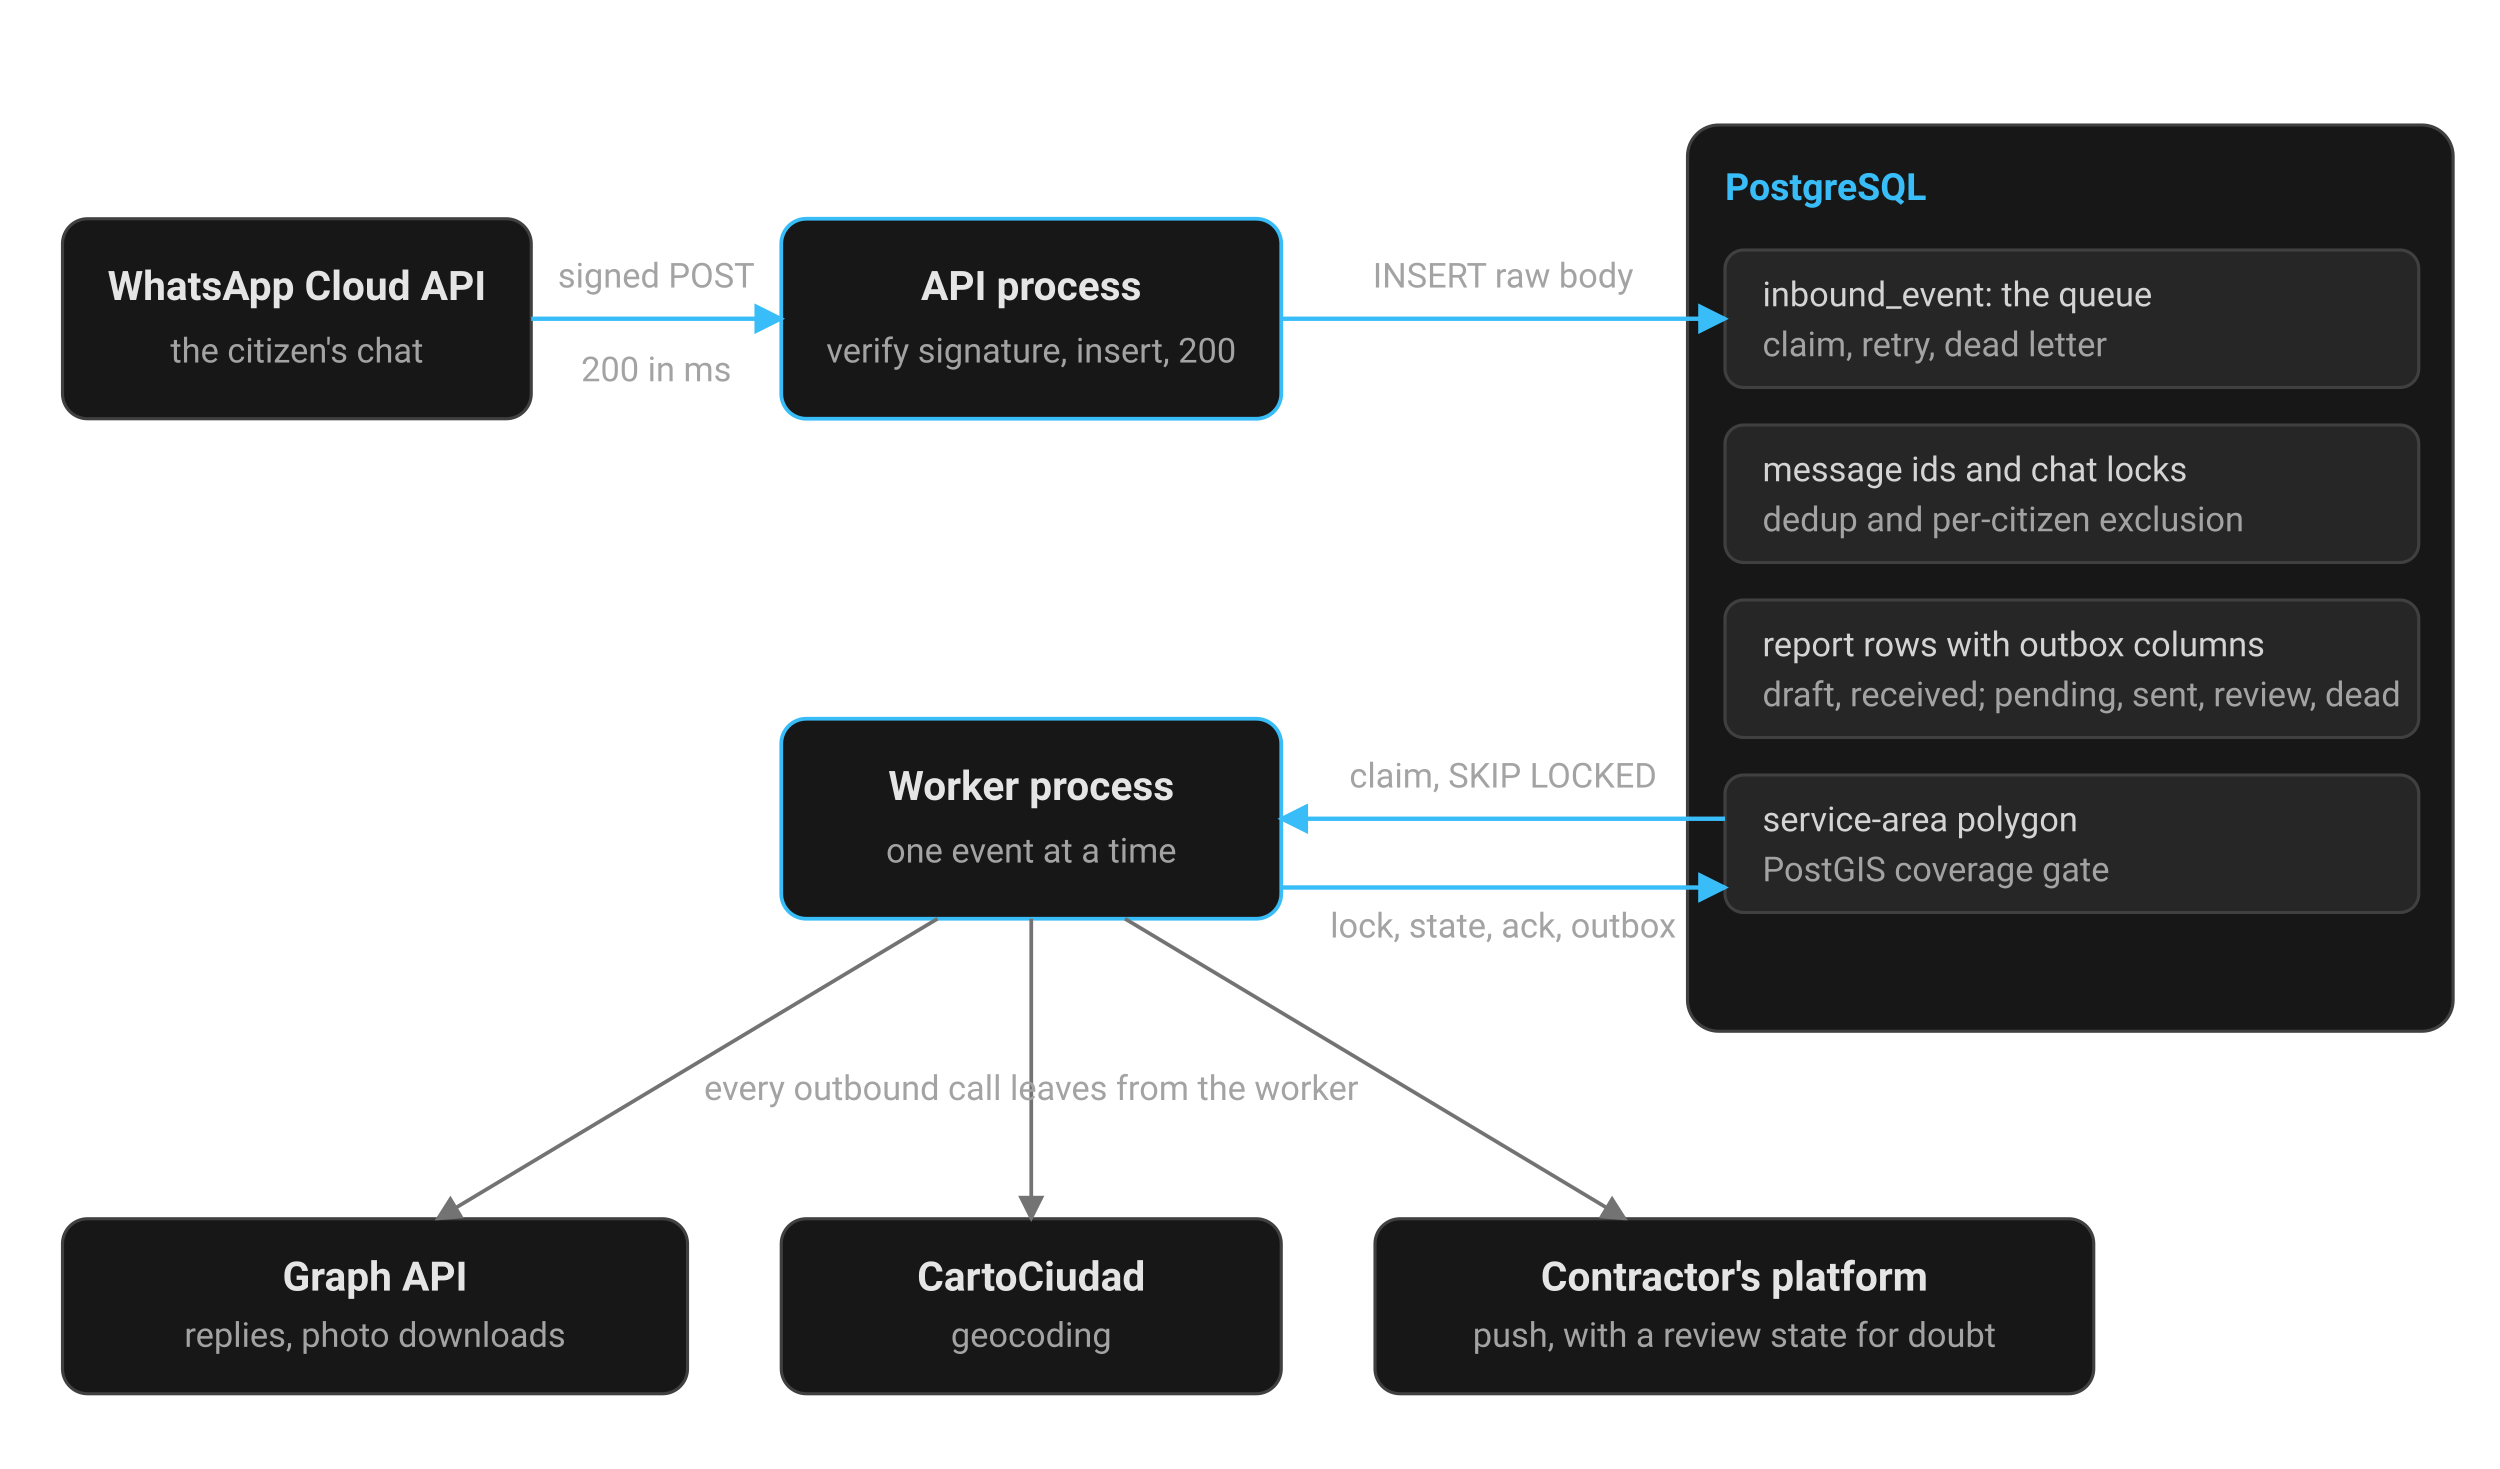
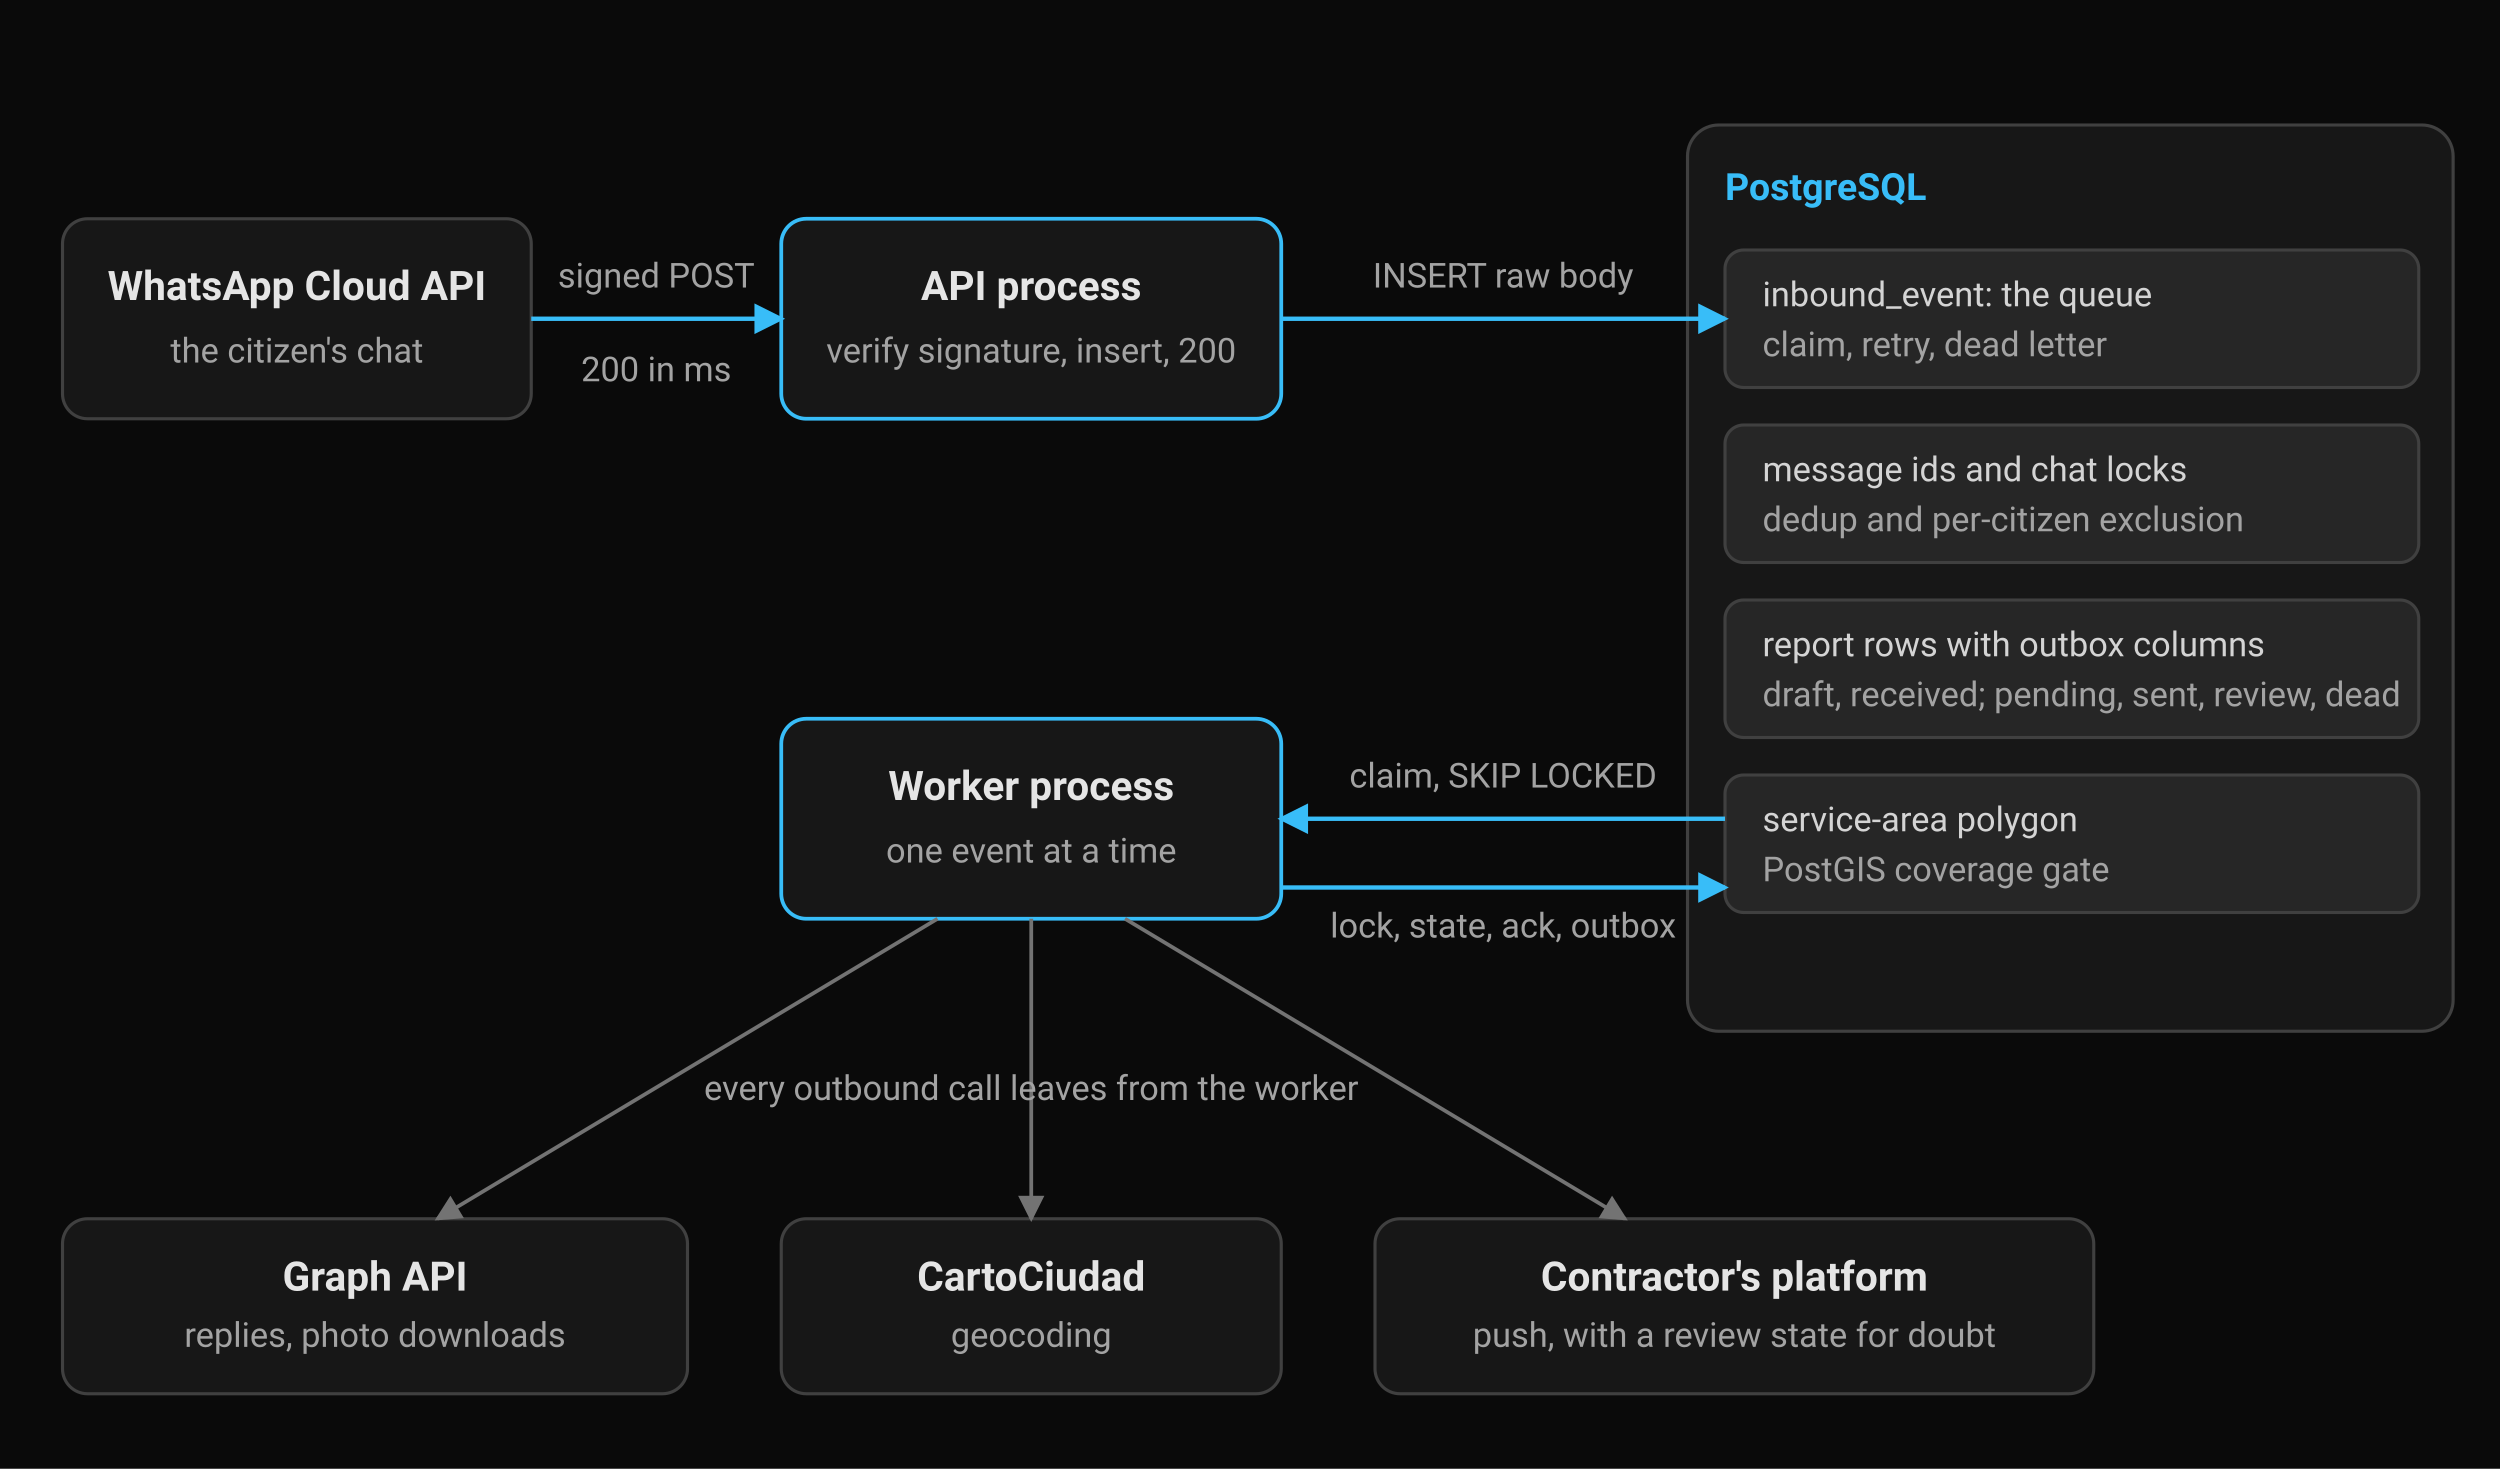
<svg xmlns="http://www.w3.org/2000/svg" viewBox="0 0 800 470" width="800" height="470" role="img" aria-labelledby="title desc">
  <style>
+     /* Opaque page colour: the figure stays legible outside the site (own tab, feed readers). */
+     svg { background: #0a0a0a; }
    .box { fill: #171717; stroke: #404040; stroke-width: 1; }
    .box-accent { fill: #171717; stroke: #38bdf8; stroke-width: 1.2; }
    .inner { fill: #262626; stroke: #404040; stroke-width: 1; }
    .t { font: 600 13px ui-sans-serif, system-ui, -apple-system, "Segoe UI", Roboto, sans-serif; fill: #e5e5e5; }
    .s { font: 11px ui-sans-serif, system-ui, -apple-system, "Segoe UI", Roboto, sans-serif; fill: #a3a3a3; }
    .k { font: 600 12px ui-sans-serif, system-ui, -apple-system, "Segoe UI", Roboto, sans-serif; fill: #38bdf8; }
    .lbl { font: 11px ui-sans-serif, system-ui, -apple-system, "Segoe UI", Roboto, sans-serif; fill: #d4d4d4; }
    .arrow { stroke: #38bdf8; stroke-width: 1.4; fill: none; }
    .arrow-dim { stroke: #737373; stroke-width: 1.2; fill: none; }
  </style>
  <defs>
    <marker id="ah" viewBox="0 0 8 8" refX="7" refY="4" markerWidth="7" markerHeight="7" orient="auto">
      <path d="M 0 0 L 8 4 L 0 8 z" fill="#38bdf8" />
    </marker>
    <marker id="ahd" viewBox="0 0 8 8" refX="7" refY="4" markerWidth="7" markerHeight="7" orient="auto">
      <path d="M 0 0 L 8 4 L 0 8 z" fill="#737373" />
    </marker>
  </defs>
+   <rect width="100%" height="100%" fill="#0a0a0a" />
  <rect class="box" x="20" y="70" width="150" height="64" rx="8" />
  <text class="t" x="95" y="96" text-anchor="middle">WhatsApp Cloud API</text>
  <text class="s" x="95" y="116" text-anchor="middle">the citizen's chat</text>
  <rect class="box-accent" x="250" y="70" width="160" height="64" rx="8" />
  <text class="t" x="330" y="96" text-anchor="middle">API process</text>
  <text class="s" x="330" y="116" text-anchor="middle">verify signature, insert, 200</text>
  <rect class="box-accent" x="250" y="230" width="160" height="64" rx="8" />
  <text class="t" x="330" y="256" text-anchor="middle">Worker process</text>
  <text class="s" x="330" y="276" text-anchor="middle">one event at a time</text>
  <rect class="box" x="540" y="40" width="245" height="290" rx="10" />
  <text class="k" x="552" y="64">PostgreSQL</text>
  <rect class="inner" x="552" y="80" width="222" height="44" rx="6" />
  <text class="lbl" x="564" y="98">inbound_event: the queue</text>
  <text class="s" x="564" y="114">claim, retry, dead letter</text>
  <rect class="inner" x="552" y="136" width="222" height="44" rx="6" />
  <text class="lbl" x="564" y="154">message ids and chat locks</text>
  <text class="s" x="564" y="170">dedup and per-citizen exclusion</text>
  <rect class="inner" x="552" y="192" width="222" height="44" rx="6" />
  <text class="lbl" x="564" y="210">report rows with outbox columns</text>
  <text class="s" x="564" y="226">draft, received; pending, sent, review, dead</text>
  <rect class="inner" x="552" y="248" width="222" height="44" rx="6" />
  <text class="lbl" x="564" y="266">service-area polygon</text>
  <text class="s" x="564" y="282">PostGIS coverage gate</text>
  <path class="arrow" d="M 170 102 L 250 102" marker-end="url(#ah)" />
  <text class="s" x="210" y="92" text-anchor="middle">signed POST</text>
  <text class="s" x="210" y="122" text-anchor="middle">200 in ms</text>
  <path class="arrow" d="M 410 102 L 552 102" marker-end="url(#ah)" />
  <text class="s" x="481" y="92" text-anchor="middle">INSERT raw body</text>
  <path class="arrow" d="M 552 262 L 410 262" marker-end="url(#ah)" />
  <text class="s" x="481" y="252" text-anchor="middle">claim, SKIP LOCKED</text>
  <path class="arrow" d="M 410 284 L 552 284" marker-end="url(#ah)" />
  <text class="s" x="481" y="300" text-anchor="middle">lock, state, ack, outbox</text>
  <rect class="box" x="20" y="390" width="200" height="56" rx="8" />
  <text class="t" x="120" y="413" text-anchor="middle">Graph API</text>
  <text class="s" x="120" y="431" text-anchor="middle">replies, photo downloads</text>
  <rect class="box" x="250" y="390" width="160" height="56" rx="8" />
  <text class="t" x="330" y="413" text-anchor="middle">CartoCiudad</text>
  <text class="s" x="330" y="431" text-anchor="middle">geocoding</text>
  <rect class="box" x="440" y="390" width="230" height="56" rx="8" />
  <text class="t" x="555" y="413" text-anchor="middle">Contractor's platform</text>
  <text class="s" x="555" y="431" text-anchor="middle">push, with a review state for doubt</text>
  <path class="arrow-dim" d="M 300 294 L 140 390" marker-end="url(#ahd)" />
  <path class="arrow-dim" d="M 330 294 L 330 390" marker-end="url(#ahd)" />
  <path class="arrow-dim" d="M 360 294 L 520 390" marker-end="url(#ahd)" />
  <text class="s" x="330" y="352" text-anchor="middle">every outbound call leaves from the worker</text>
</svg>
